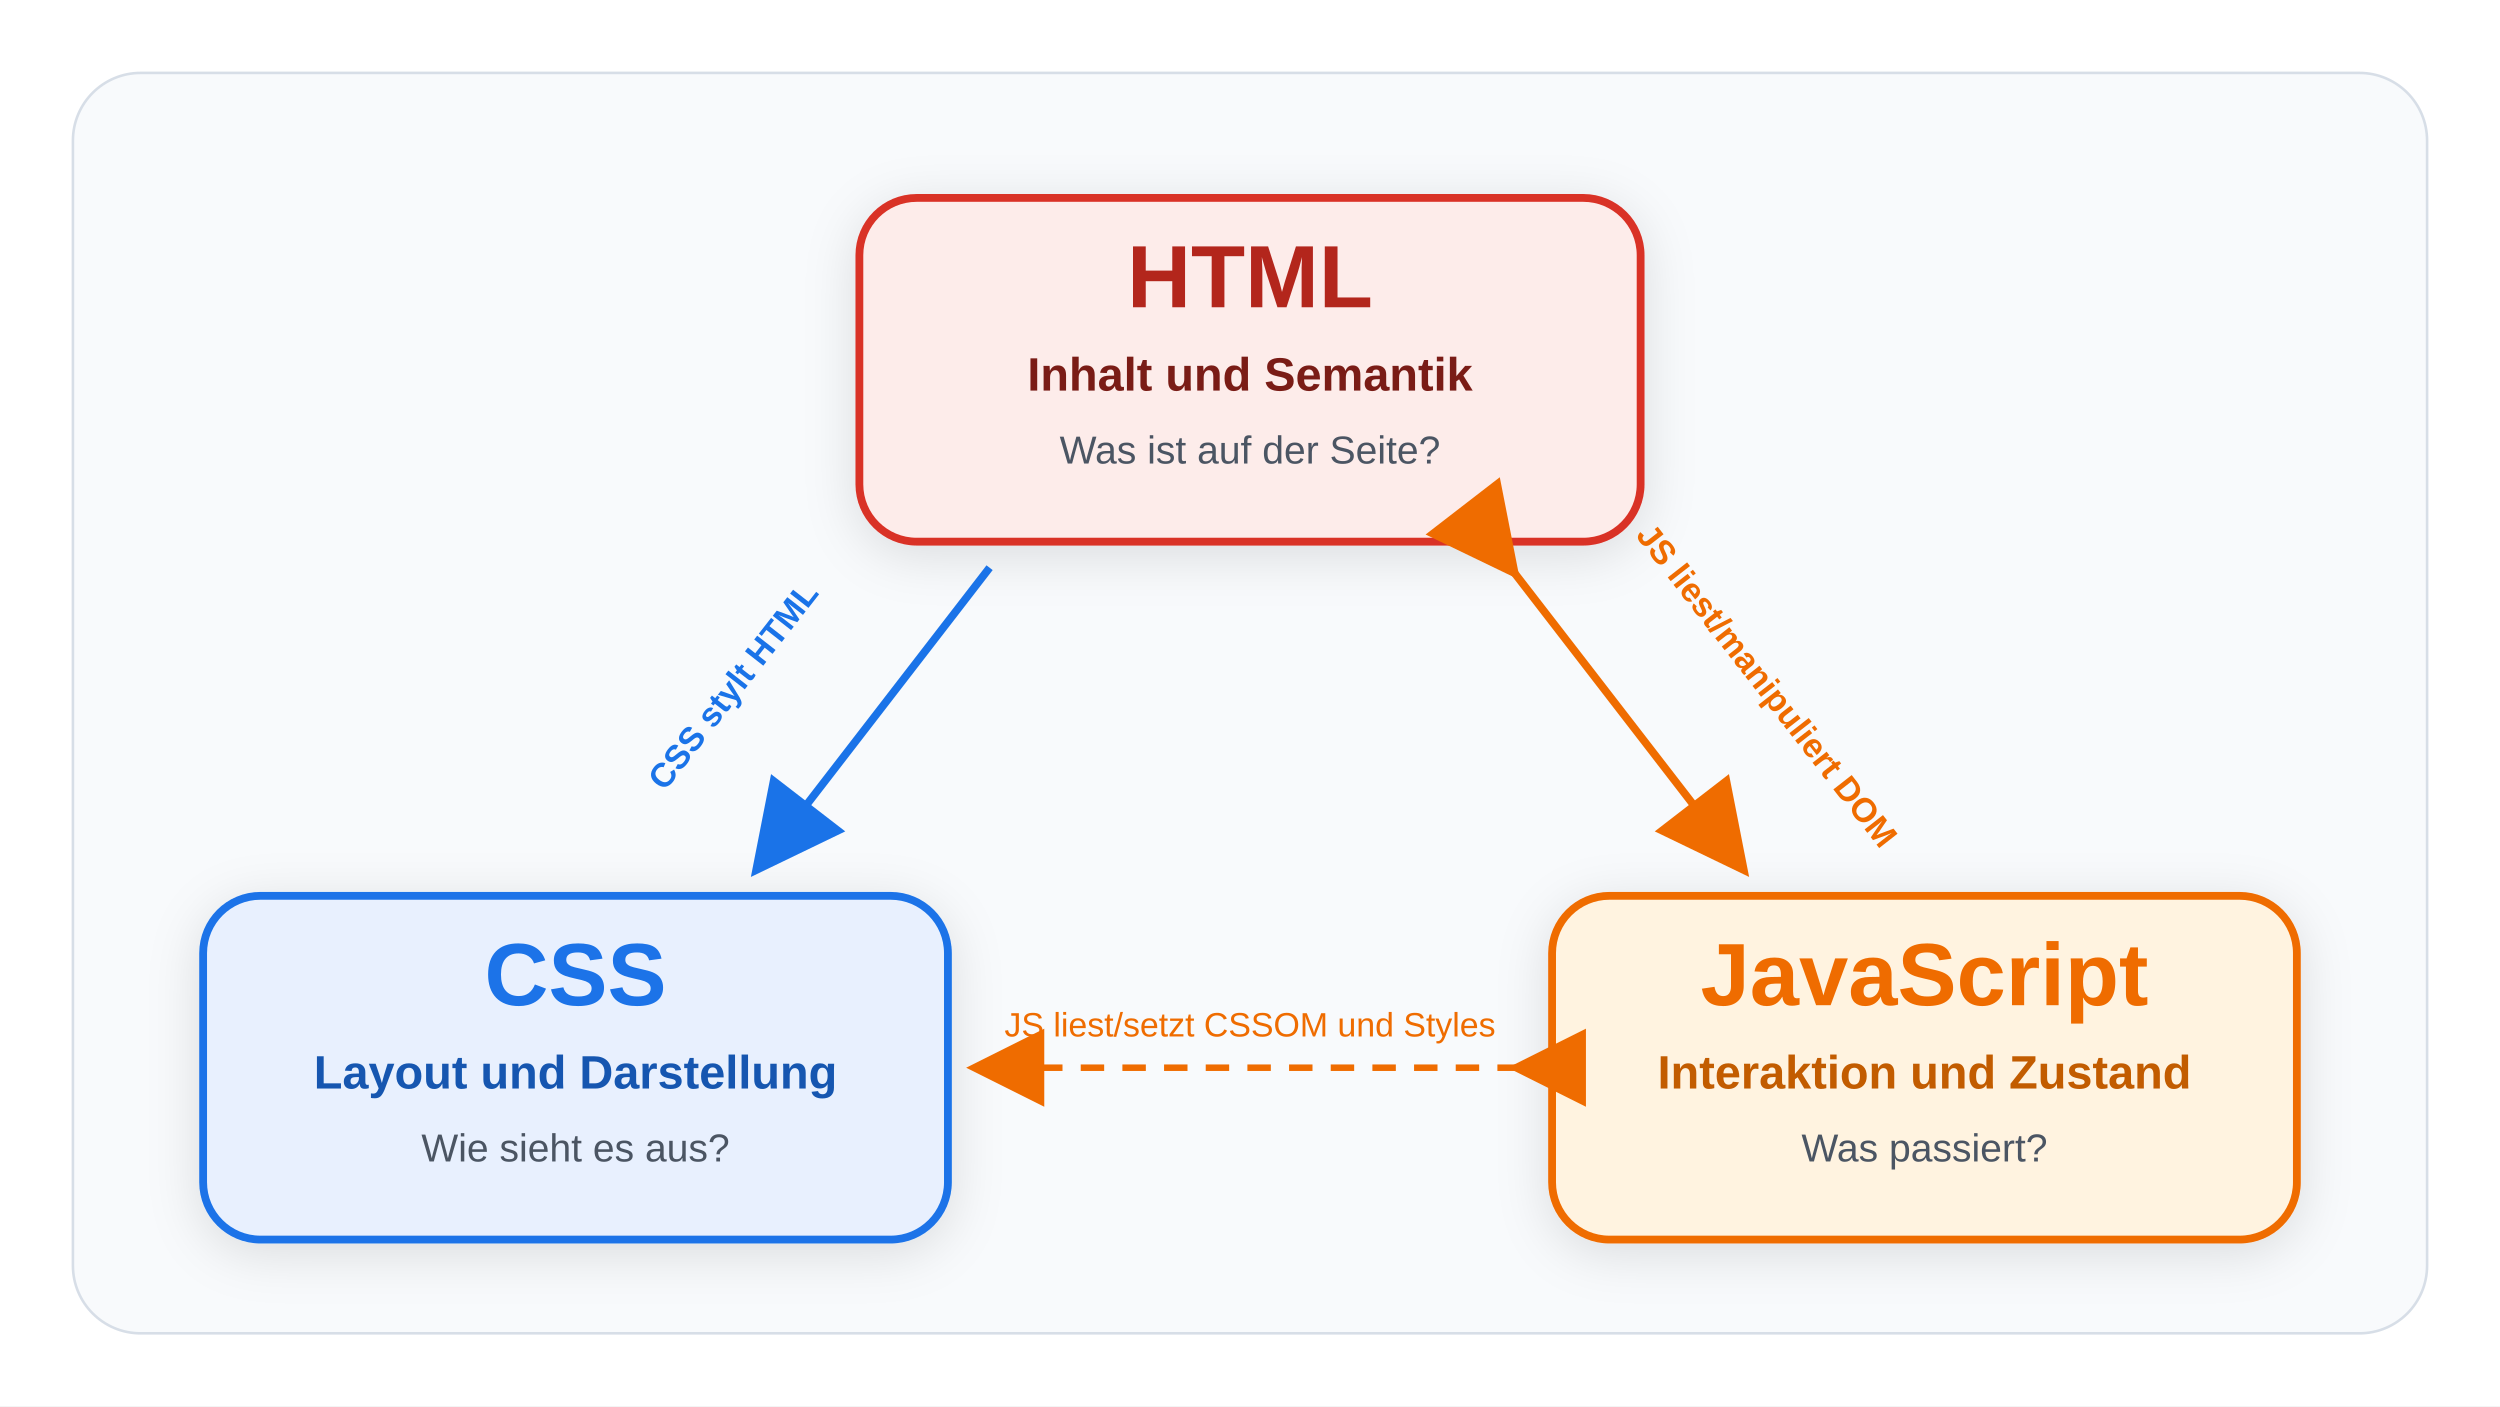
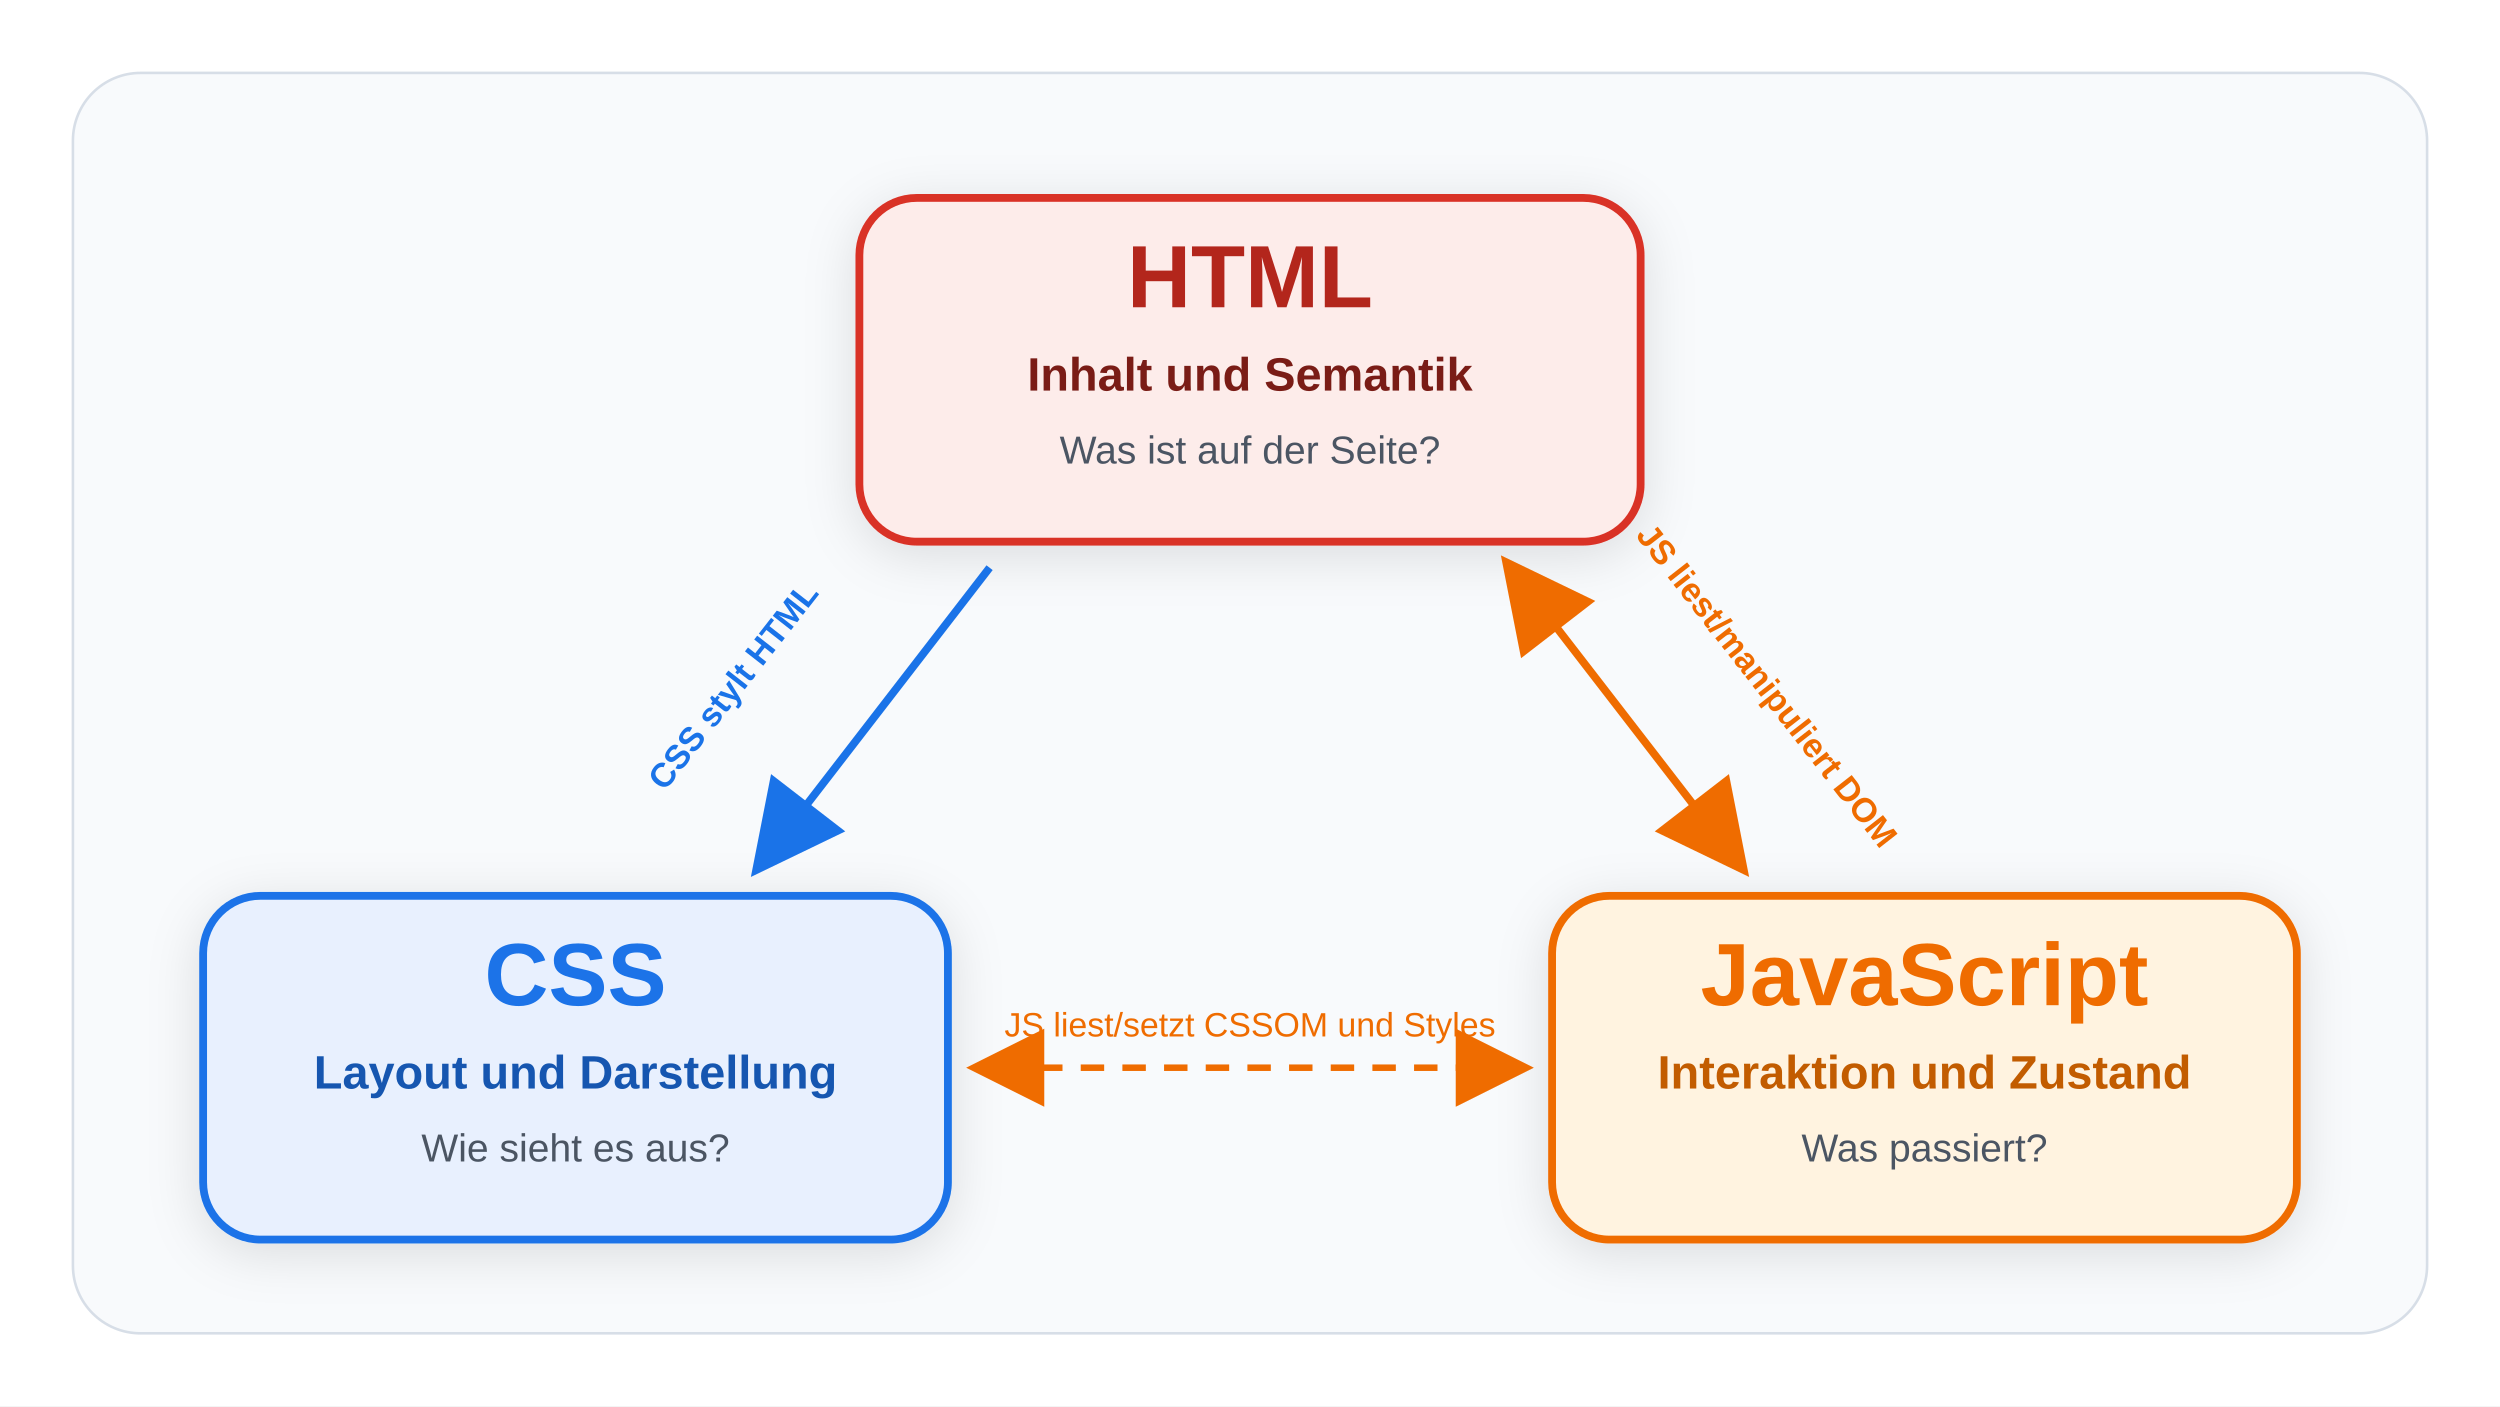
<svg xmlns="http://www.w3.org/2000/svg" width="960" height="540" viewBox="0 0 960 540" role="img" aria-labelledby="title desc">
  <defs>
    <marker id="arrow-blue" markerWidth="12" markerHeight="12" refX="10" refY="6" orient="auto">
      <path d="M0,0 L12,6 L0,12 z" fill="#1a73e8" />
    </marker>
-     <marker id="arrow-orange" markerWidth="12" markerHeight="12" refX="10" refY="6" orient="auto">
+     <marker id="arrow-orange" markerWidth="12" markerHeight="12" refX="10" refY="6" orient="auto-start-reverse">
      <path d="M0,0 L12,6 L0,12 z" fill="#ef6c00" />
    </marker>
    <filter id="shadow" x="-20%" y="-20%" width="140%" height="140%">
      <feDropShadow dx="0" dy="4" stdDeviation="10" flood-color="#000000" flood-opacity="0.12" />
    </filter>
  </defs>
  <rect width="960" height="540" fill="#ffffff" />
  <rect x="28" y="28" width="904" height="484" rx="26" fill="#f8fafc" stroke="#d7dee7" />
  <g filter="url(#shadow)">
    <rect x="330" y="76" width="300" height="132" rx="22" fill="#fdecea" stroke="#d93025" stroke-width="3" />
    <text x="480" y="118" text-anchor="middle" font-family="Arial, Helvetica, sans-serif" font-size="34" font-weight="700" fill="#b3261e">HTML</text>
    <text x="480" y="150" text-anchor="middle" font-family="Arial, Helvetica, sans-serif" font-size="18" font-weight="700" fill="#7a1f19">Inhalt und Semantik</text>
    <text x="480" y="178" text-anchor="middle" font-family="Arial, Helvetica, sans-serif" font-size="15" fill="#4b5563">Was ist auf der Seite?</text>
  </g>
  <g filter="url(#shadow)">
    <rect x="78" y="344" width="286" height="132" rx="22" fill="#e8f0fe" stroke="#1a73e8" stroke-width="3" />
    <text x="221" y="386" text-anchor="middle" font-family="Arial, Helvetica, sans-serif" font-size="34" font-weight="700" fill="#1a73e8">CSS</text>
    <text x="221" y="418" text-anchor="middle" font-family="Arial, Helvetica, sans-serif" font-size="18" font-weight="700" fill="#1557b0">Layout und Darstellung</text>
    <text x="221" y="446" text-anchor="middle" font-family="Arial, Helvetica, sans-serif" font-size="15" fill="#4b5563">Wie sieht es aus?</text>
  </g>
  <g filter="url(#shadow)">
    <rect x="596" y="344" width="286" height="132" rx="22" fill="#fff3e0" stroke="#ef6c00" stroke-width="3" />
    <text x="739" y="386" text-anchor="middle" font-family="Arial, Helvetica, sans-serif" font-size="34" font-weight="700" fill="#ef6c00">JavaScript</text>
    <text x="739" y="418" text-anchor="middle" font-family="Arial, Helvetica, sans-serif" font-size="18" font-weight="700" fill="#c25b00">Interaktion und Zustand</text>
    <text x="739" y="446" text-anchor="middle" font-family="Arial, Helvetica, sans-serif" font-size="15" fill="#4b5563">Was passiert?</text>
  </g>
  <path d="M380 218 L292 332" fill="none" stroke="#1a73e8" stroke-width="3" marker-end="url(#arrow-blue)" />
  <text x="285" y="266" transform="rotate(-52 285 266)" text-anchor="middle" font-family="Arial, Helvetica, sans-serif" font-size="13" font-weight="700" fill="#1a73e8">CSS stylt HTML</text>
  <path d="M580 218 L668 332" fill="none" stroke="#ef6c00" stroke-width="3" marker-start="url(#arrow-orange)" marker-end="url(#arrow-orange)" />
  <text x="675" y="266" transform="rotate(52 675 266)" text-anchor="middle" font-family="Arial, Helvetica, sans-serif" font-size="13" font-weight="700" fill="#ef6c00">JS liest/manipuliert DOM</text>
  <path d="M584 410 L376 410" fill="none" stroke="#ef6c00" stroke-width="2.5" stroke-dasharray="9 7" marker-start="url(#arrow-orange)" marker-end="url(#arrow-orange)" />
  <text x="480" y="398" text-anchor="middle" font-family="Arial, Helvetica, sans-serif" font-size="13" fill="#ef6c00">JS liest/setzt CSSOM und Styles</text>
</svg>
